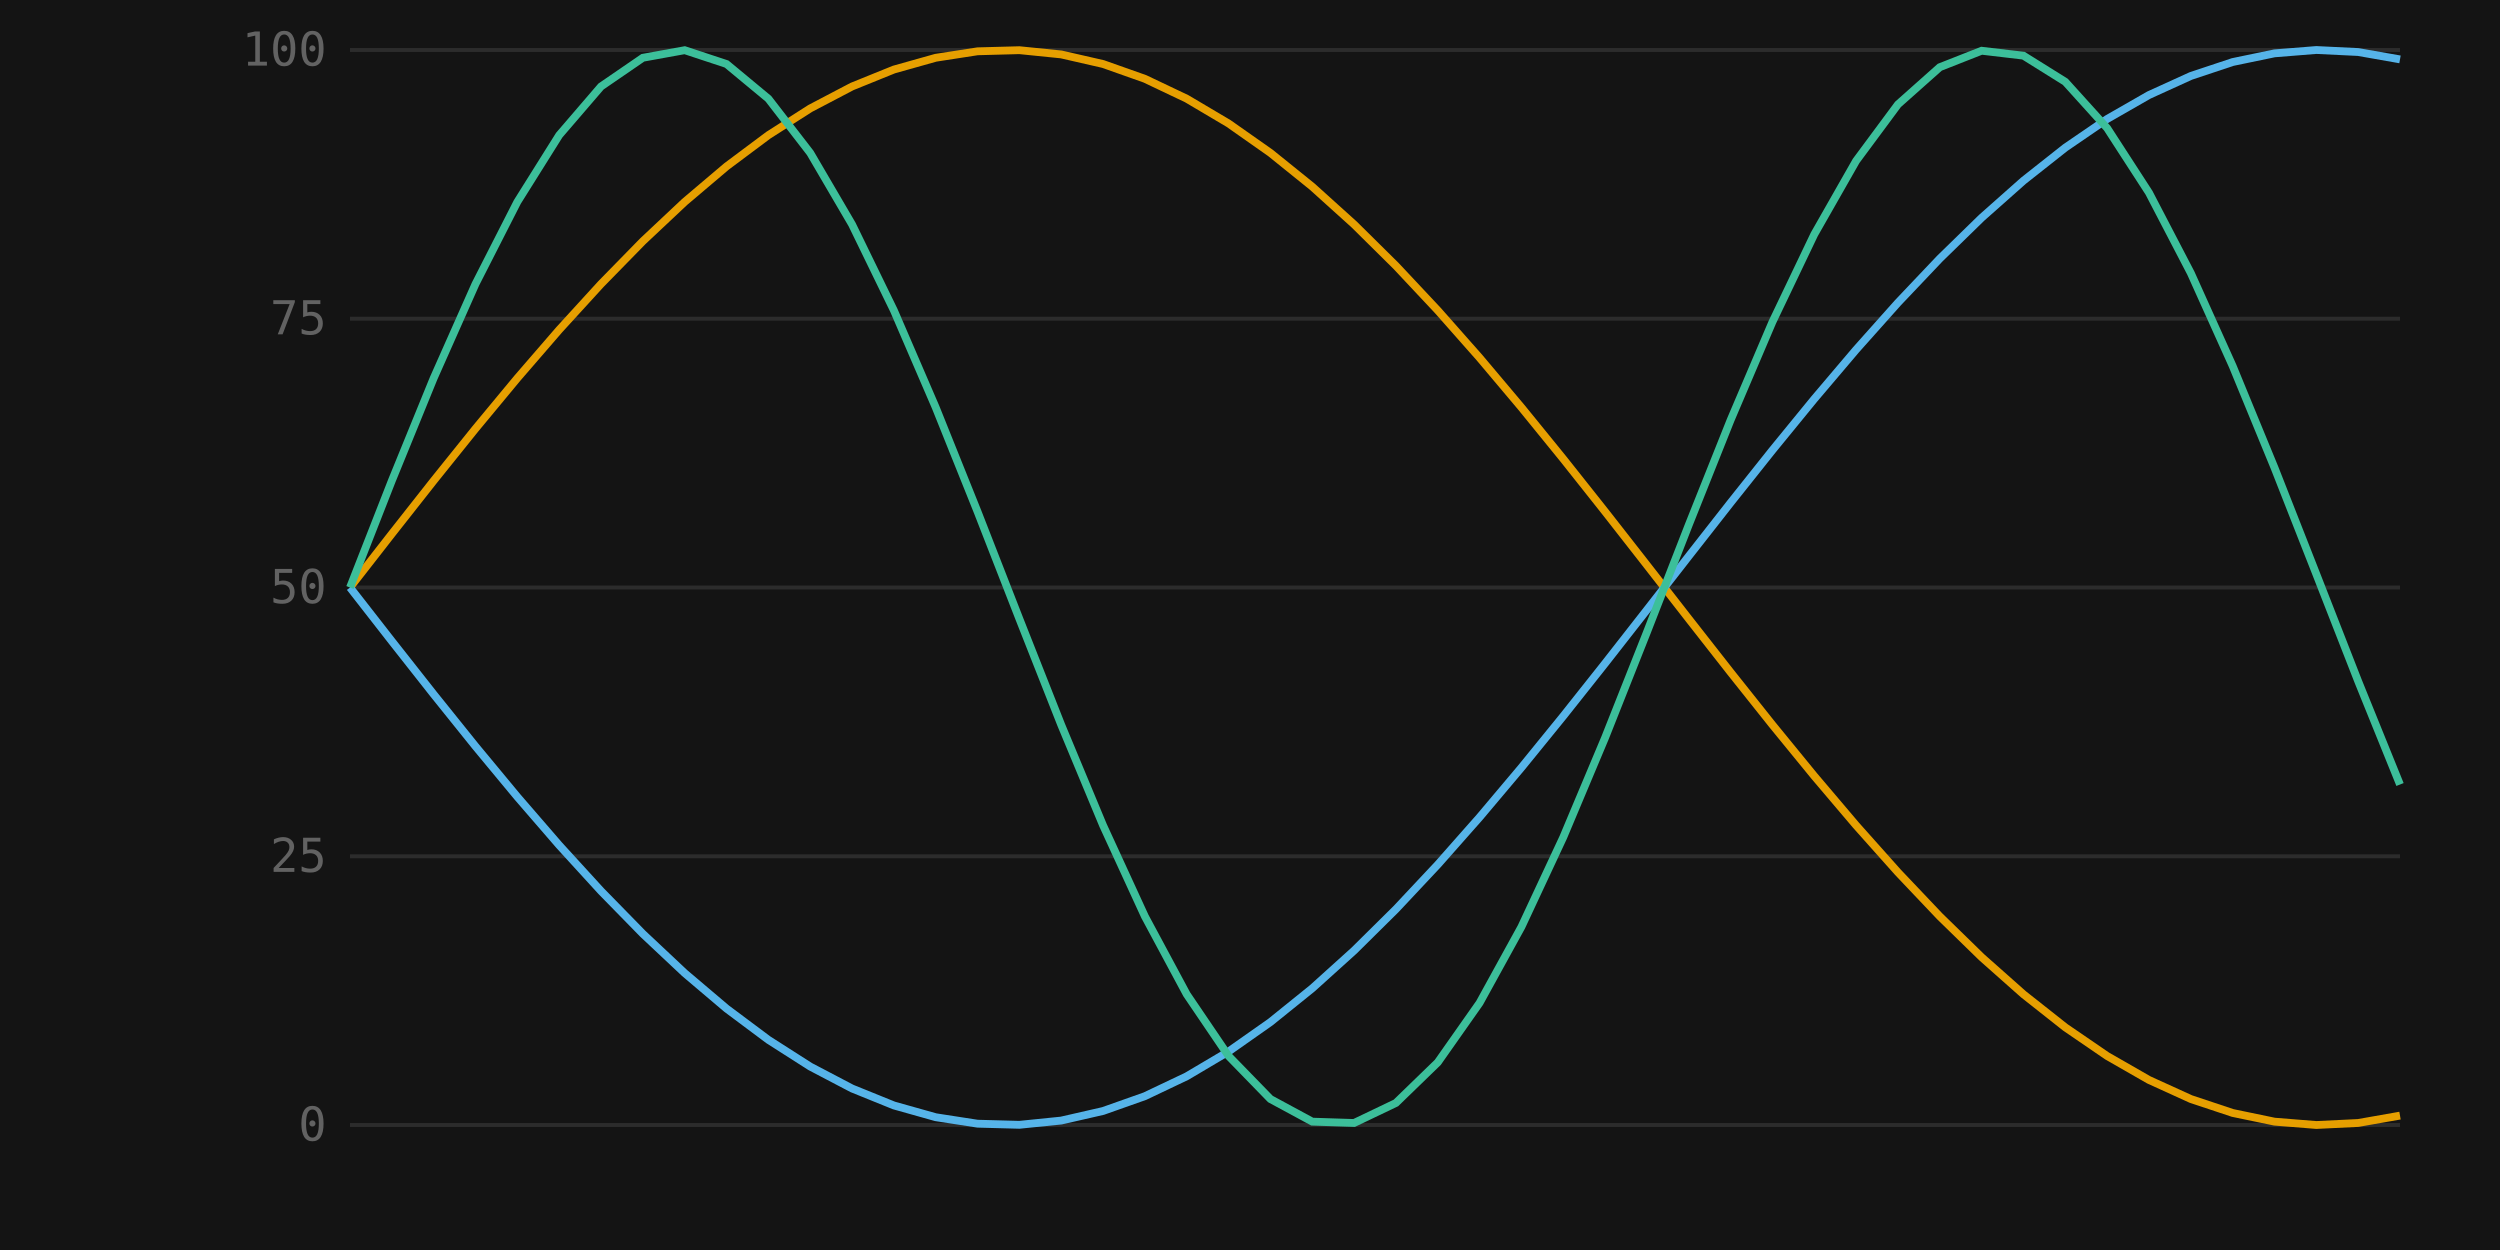
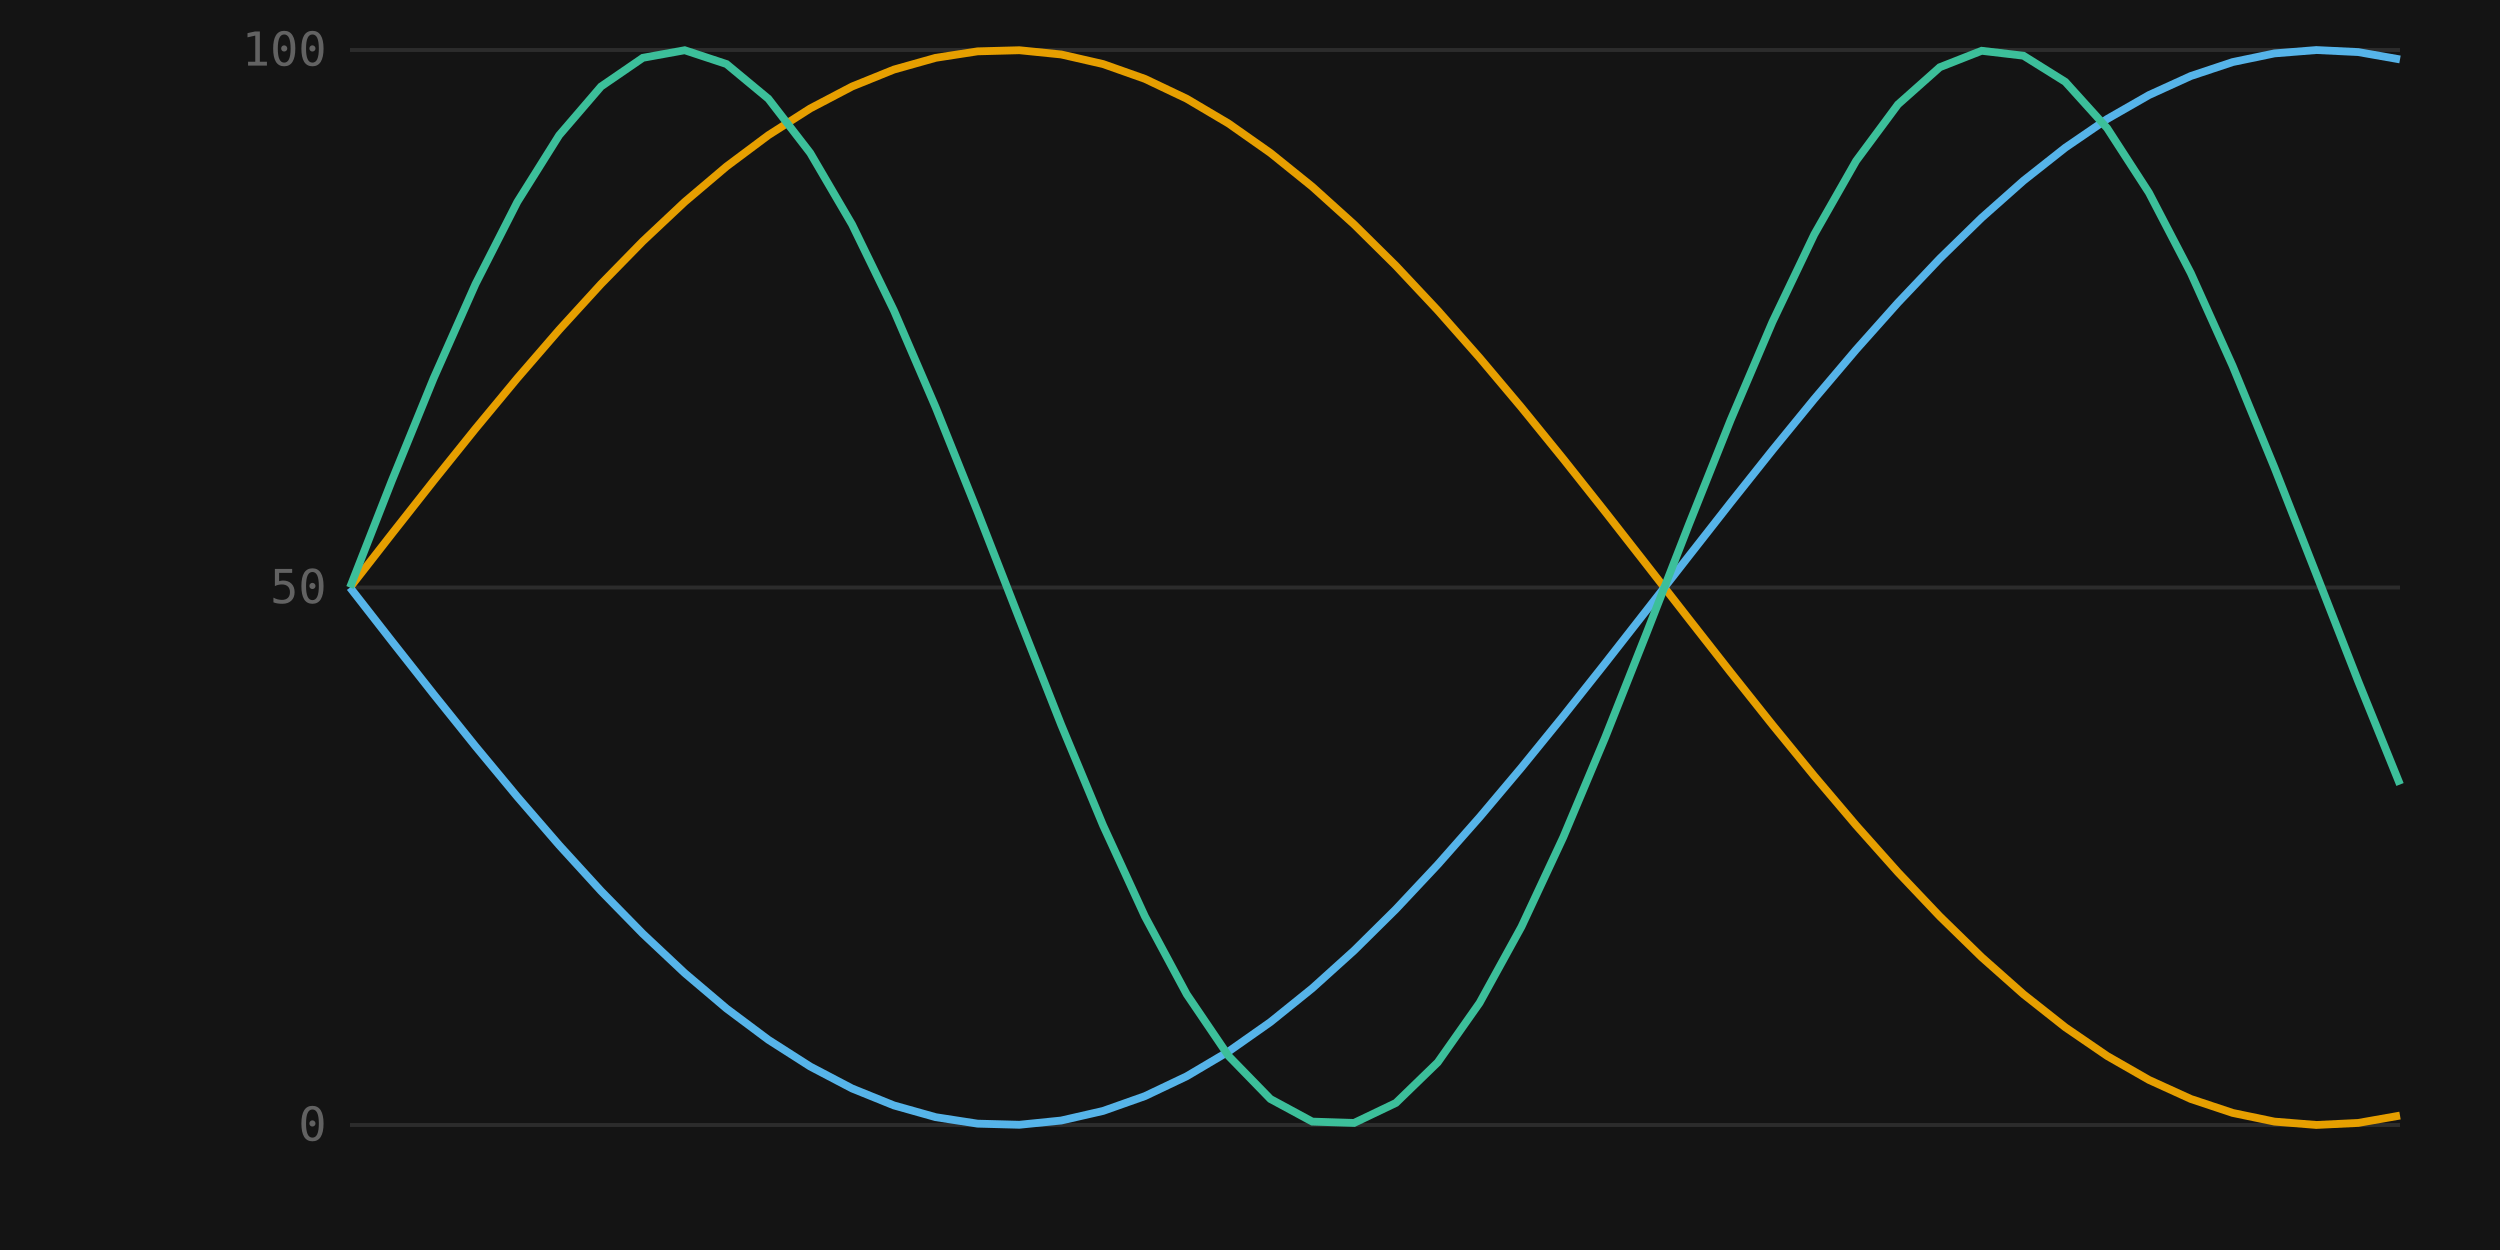
<svg xmlns="http://www.w3.org/2000/svg" viewBox="0 0 640 320" width="640" height="320">
  <rect width="100%" height="100%" fill="#141414" />
  <line x1="89.6" y1="288" x2="614.4" y2="288" stroke="#2c2c2c" stroke-width="1" />
  <text x="83.6" y="292" text-anchor="end" font-size="12" font-family="monospace" fill="#626262">0</text>
-   <line x1="89.6" y1="219.205" x2="614.4" y2="219.205" stroke="#2c2c2c" stroke-width="1" />
-   <text x="83.6" y="223.205" text-anchor="end" font-size="12" font-family="monospace" fill="#626262">25</text>
  <line x1="89.6" y1="150.4" x2="614.4" y2="150.4" stroke="#2c2c2c" stroke-width="1" />
  <text x="83.6" y="154.4" text-anchor="end" font-size="12" font-family="monospace" fill="#626262">50</text>
-   <line x1="89.6" y1="81.595" x2="614.4" y2="81.595" stroke="#2c2c2c" stroke-width="1" />
-   <text x="83.6" y="85.595" text-anchor="end" font-size="12" font-family="monospace" fill="#626262">75</text>
  <line x1="89.6" y1="12.8" x2="614.4" y2="12.8" stroke="#2c2c2c" stroke-width="1" />
  <text x="83.6" y="16.8" text-anchor="end" font-size="12" font-family="monospace" fill="#626262">100</text>
-   <path d="M89.6 150.4 L100.31 136.662 L111.02 123.061 L121.731 109.733 L132.441 96.812 L143.151 84.426 L153.861 72.699 L164.571 61.749 L175.282 51.684 L185.992 42.606 L196.702 34.605 L207.412 27.76 L218.122 22.142 L228.833 17.804 L239.543 14.792 L250.253 13.134 L260.963 12.848 L271.673 13.936 L282.384 16.388 L293.094 20.179 L303.804 25.271 L314.514 31.613 L325.224 39.142 L335.935 47.783 L346.645 57.449 L357.355 68.044 L368.065 79.462 L378.776 91.588 L389.486 104.302 L400.196 117.477 L410.906 130.98 L421.616 144.678 L432.327 158.433 L443.037 172.107 L453.747 185.565 L464.457 198.671 L475.167 211.295 L485.878 223.311 L496.588 234.598 L507.298 245.044 L518.008 254.544 L528.718 263.004 L539.429 270.338 L550.139 276.474 L560.849 281.35 L571.559 284.918 L582.269 287.142 L592.98 288 L603.69 287.483 L614.4 285.596" fill="none" stroke="#e69f00" stroke-width="2" />
-   <path d="M89.6 150.4 L100.31 164.138 L111.02 177.739 L121.731 191.067 L132.441 203.988 L143.151 216.374 L153.861 228.101 L164.571 239.051 L175.282 249.116 L185.992 258.194 L196.702 266.195 L207.412 273.04 L218.122 278.658 L228.833 282.996 L239.543 286.008 L250.253 287.666 L260.963 287.952 L271.673 286.864 L282.384 284.412 L293.094 280.621 L303.804 275.529 L314.514 269.187 L325.224 261.658 L335.935 253.017 L346.645 243.351 L357.355 232.756 L368.065 221.338 L378.776 209.212 L389.486 196.498 L400.196 183.323 L410.906 169.82 L421.616 156.122 L432.327 142.367 L443.037 128.693 L453.747 115.235 L464.457 102.129 L475.167 89.505 L485.878 77.489 L496.588 66.202 L507.298 55.756 L518.008 46.256 L528.718 37.796 L539.429 30.462 L550.139 24.326 L560.849 19.45 L571.559 15.882 L582.269 13.658 L592.98 12.8 L603.69 13.317 L614.4 15.204" fill="none" stroke="#56b4e9" stroke-width="2" />
-   <path d="M89.6 150.4 L100.31 123.061 L111.02 96.812 L121.731 72.699 L132.441 51.684 L143.151 34.605 L153.861 22.142 L164.571 14.792 L175.282 12.848 L185.992 16.388 L196.702 25.271 L207.412 39.142 L218.122 57.449 L228.833 79.462 L239.543 104.302 L250.253 130.98 L260.963 158.433 L271.673 185.565 L282.384 211.295 L293.094 234.598 L303.804 254.544 L314.514 270.338 L325.224 281.35 L335.935 287.142 L346.645 287.483 L357.355 282.358 L368.065 271.973 L378.776 256.741 L389.486 237.269 L400.196 214.334 L410.906 188.851 L421.616 161.834 L432.327 134.362 L443.037 107.529 L453.747 82.405 L464.457 59.992 L475.167 41.183 L485.878 26.728 L496.588 17.204 L507.298 12.99 L518.008 14.254 L528.718 20.946 L539.429 32.798 L550.139 49.339 L560.849 69.909 L571.559 93.688 L582.269 119.728 L592.98 146.991 L603.69 174.389 L614.4 200.831" fill="none" stroke="#3cbf9a" stroke-width="2" />
+   <path d="M89.6 150.4 L100.31 136.663 L111.02 123.063 L121.731 109.736 L132.441 96.816 L143.151 84.431 L153.861 72.705 L164.571 61.756 L175.282 51.692 L185.992 42.614 L196.702 34.614 L207.412 27.77 L218.122 22.151 L228.833 17.814 L239.543 14.802 L250.253 13.145 L260.963 12.859 L271.673 13.947 L282.384 16.399 L293.094 20.189 L303.804 25.281 L314.514 31.622 L325.224 39.151 L335.935 47.791 L346.645 57.456 L357.355 68.05 L368.065 79.467 L378.776 91.593 L389.486 104.306 L400.196 117.479 L410.906 130.982 L421.616 144.679 L432.327 158.432 L443.037 172.106 L453.747 185.562 L464.457 198.668 L475.167 211.291 L485.878 223.305 L496.588 234.592 L507.298 245.037 L518.008 254.536 L528.718 262.995 L539.429 270.329 L550.139 276.464 L560.849 281.34 L571.559 284.908 L582.269 287.132 L592.98 287.989 L603.69 287.472 L614.4 285.585" fill="none" stroke="#e69f00" stroke-width="2" />
+   <path d="M89.6 150.4 L100.31 164.137 L111.02 177.737 L121.731 191.064 L132.441 203.984 L143.151 216.369 L153.861 228.095 L164.571 239.044 L175.282 249.108 L185.992 258.186 L196.702 266.186 L207.412 273.03 L218.122 278.649 L228.833 282.986 L239.543 285.998 L250.253 287.655 L260.963 287.941 L271.673 286.853 L282.384 284.401 L293.094 280.611 L303.804 275.519 L314.514 269.178 L325.224 261.649 L335.935 253.009 L346.645 243.344 L357.355 232.75 L368.065 221.333 L378.776 209.207 L389.486 196.494 L400.196 183.321 L410.906 169.818 L421.616 156.121 L432.327 142.368 L443.037 128.694 L453.747 115.238 L464.457 102.132 L475.167 89.509 L485.878 77.495 L496.588 66.208 L507.298 55.763 L518.008 46.264 L528.718 37.805 L539.429 30.471 L550.139 24.336 L560.849 19.46 L571.559 15.892 L582.269 13.668 L592.98 12.811 L603.69 13.328 L614.4 15.215" fill="none" stroke="#56b4e9" stroke-width="2" />
+   <path d="M89.6 150.4 L100.31 123.063 L111.02 96.816 L121.731 72.705 L132.441 51.692 L143.151 34.614 L153.861 22.151 L164.571 14.802 L175.282 12.859 L185.992 16.399 L196.702 25.281 L207.412 39.151 L218.122 57.456 L228.833 79.467 L239.543 104.306 L250.253 130.982 L260.963 158.432 L271.673 185.562 L282.384 211.291 L293.094 234.592 L303.804 254.536 L314.514 270.329 L325.224 281.34 L335.935 287.132 L346.645 287.472 L357.355 282.348 L368.065 271.963 L378.776 256.732 L389.486 237.262 L400.196 214.329 L410.906 188.848 L421.616 161.833 L432.327 134.363 L443.037 107.532 L453.747 82.41 L464.457 59.999 L475.167 41.191 L485.878 26.738 L496.588 17.214 L507.298 13 L518.008 14.264 L528.718 20.955 L539.429 32.807 L550.139 49.347 L560.849 69.915 L571.559 93.692 L582.269 119.73 L592.98 146.991 L603.69 174.387 L614.4 200.828" fill="none" stroke="#3cbf9a" stroke-width="2" />
</svg>
